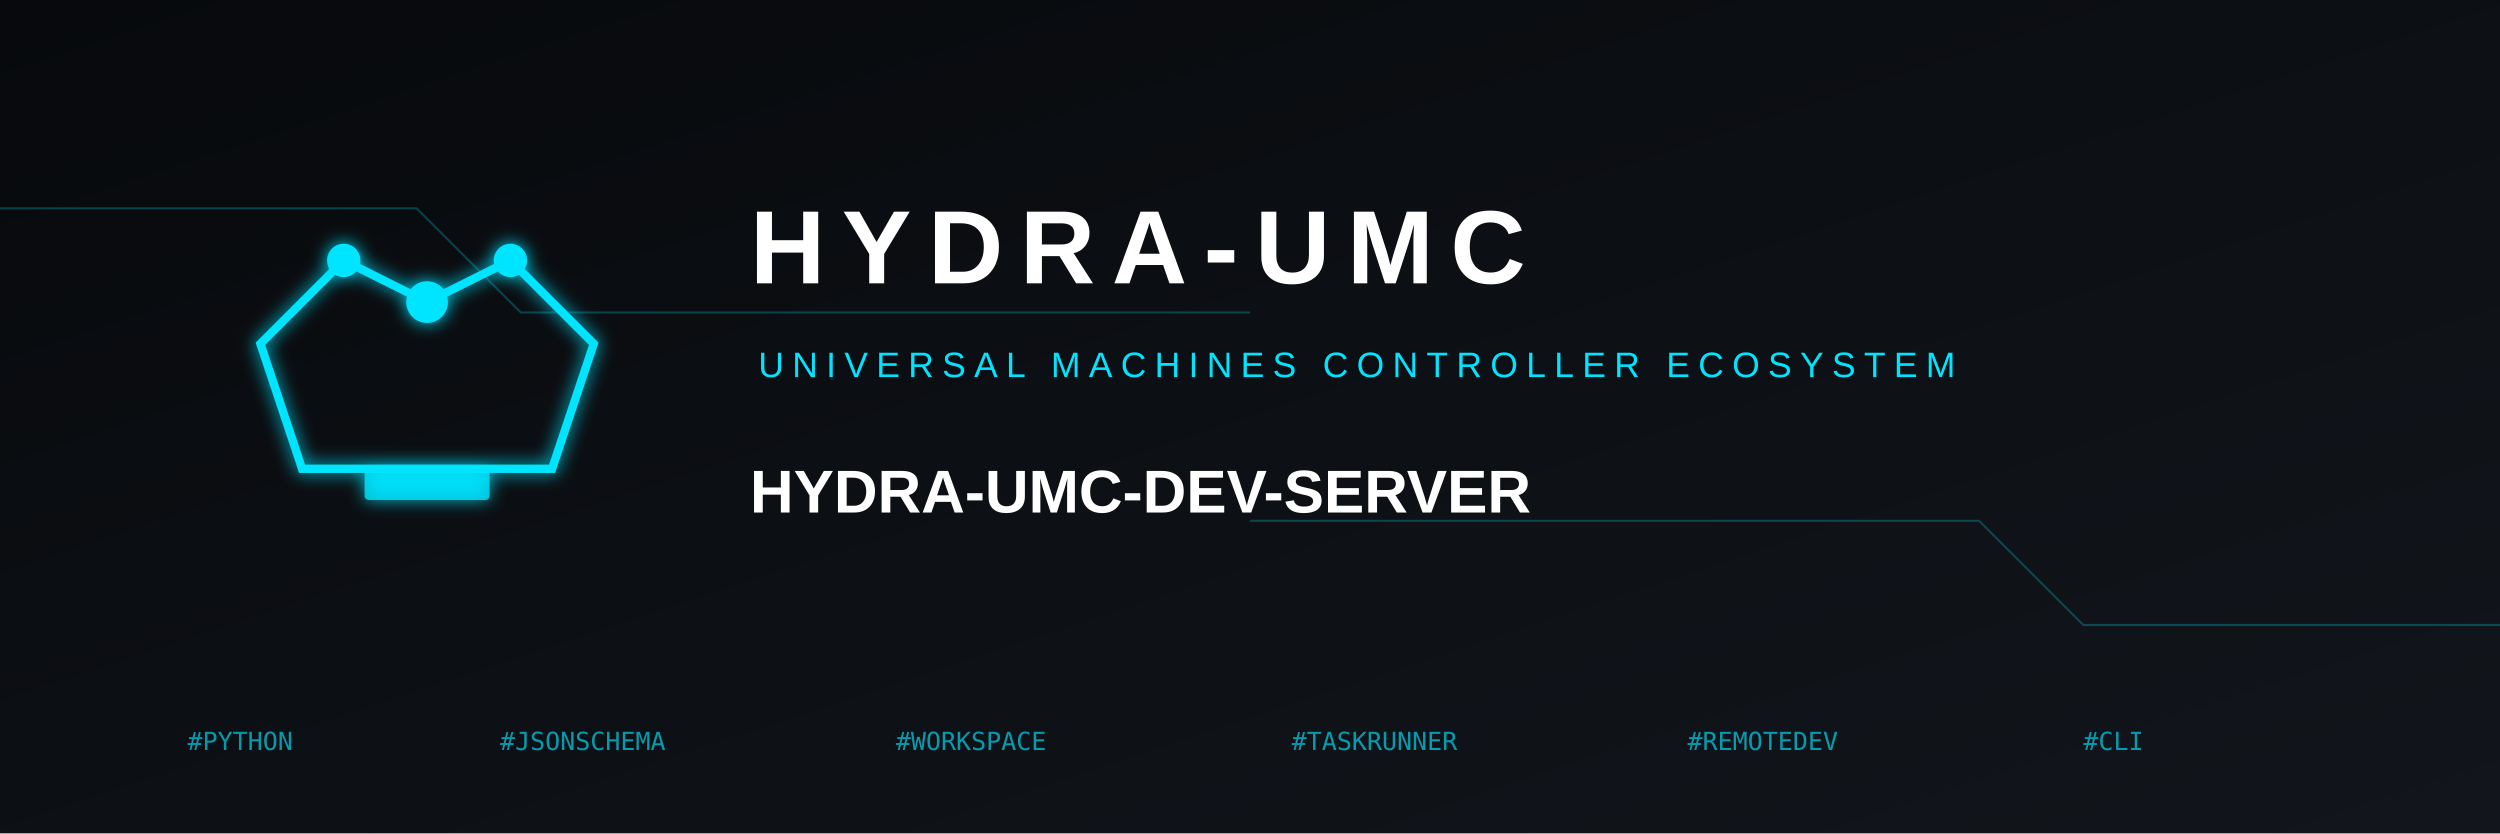
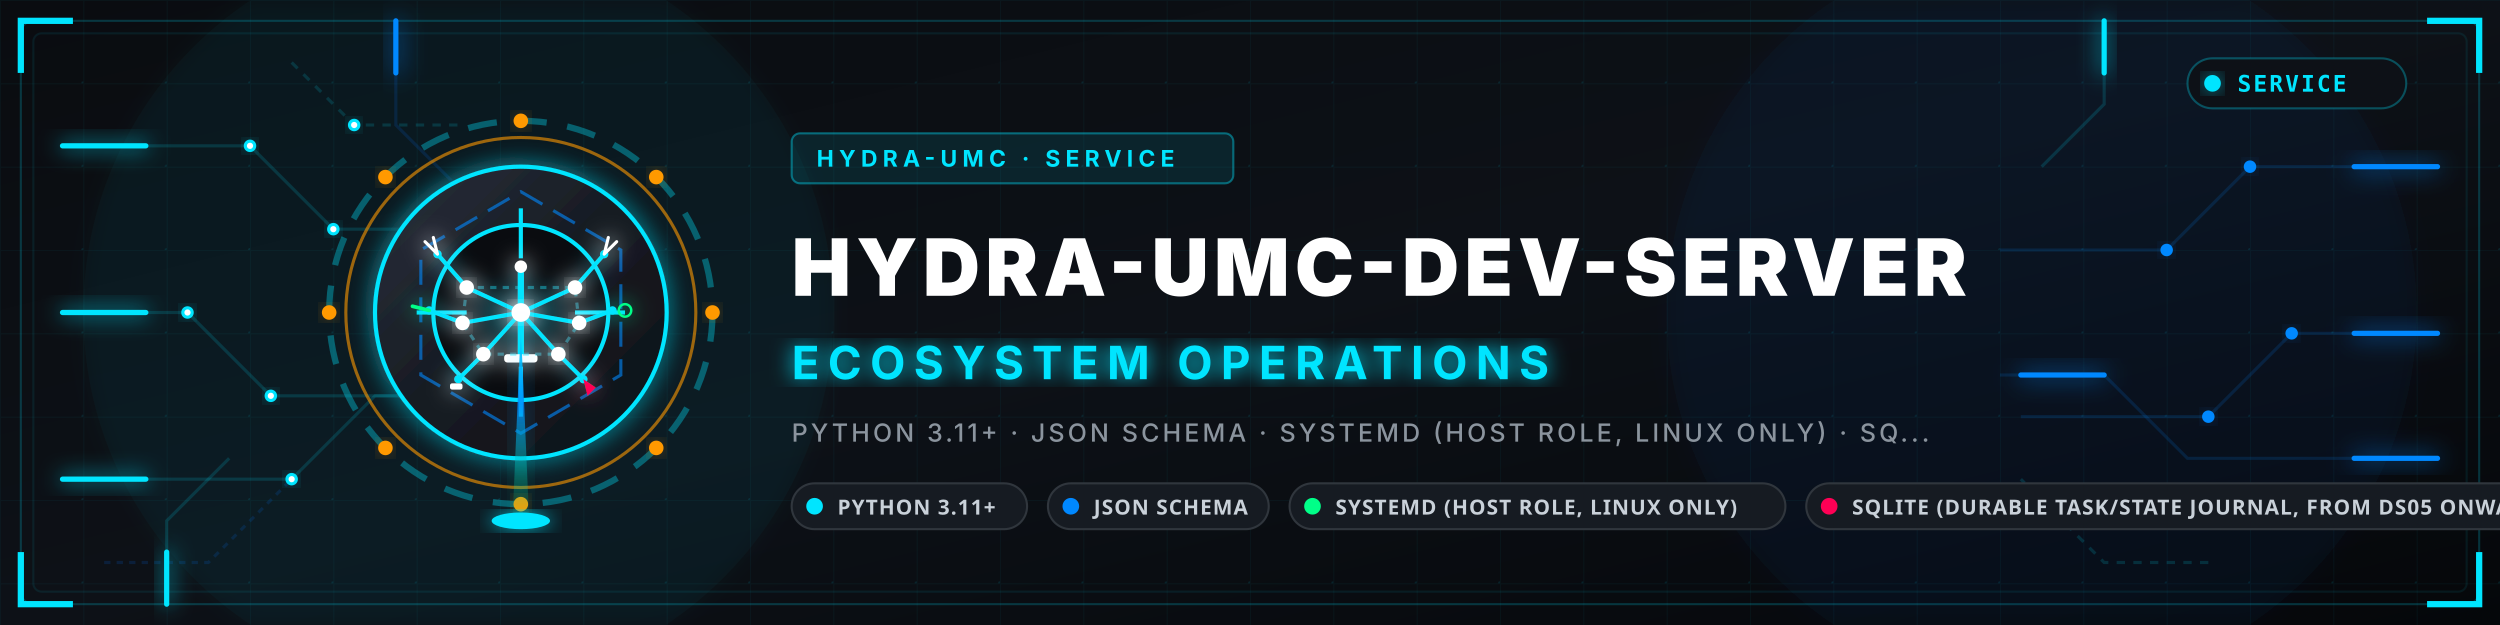
- <svg xmlns="http://www.w3.org/2000/svg" viewBox="0 0 1200 400" role="img" aria-labelledby="title desc">
+ <svg xmlns="http://www.w3.org/2000/svg" viewBox="0 0 1200 300" width="100%" height="100%">
  <defs>
-     <linearGradient id="bg" x1="0%" y1="0%" x2="100%" y2="100%">
-       <stop stop-color="#07090C" />
-       <stop offset="1" stop-color="#12161C" />
-     </linearGradient>
-     <filter id="g">
-       <feGaussianBlur stdDeviation="4" result="b" />
+     <linearGradient id="bgGlow" x1="0%" y1="0%" x2="100%" y2="100%">
+       <stop offset="0%" stop-color="#0A0C10" />
+       <stop offset="50%" stop-color="#0D1117" />
+       <stop offset="100%" stop-color="#05070A" />
+     </linearGradient>
+     <linearGradient id="cyanGlow" x1="0%" y1="0%" x2="100%" y2="0%">
+       <stop offset="0%" stop-color="#00E5FF" stop-opacity="0.8" />
+       <stop offset="100%" stop-color="#0088FF" stop-opacity="0.9" />
+     </linearGradient>
+     <linearGradient id="hydraCyanGlow" x1="0%" y1="0%" x2="100%" y2="100%">
+       <stop offset="0%" stop-color="#00F0FF" />
+       <stop offset="100%" stop-color="#0077FF" />
+     </linearGradient>
+     <linearGradient id="laserBeam" x1="0%" y1="0%" x2="0%" y2="100%">
+       <stop offset="0%" stop-color="#00E5FF" stop-opacity="1" />
+       <stop offset="40%" stop-color="#0088FF" stop-opacity="0.8" />
+       <stop offset="100%" stop-color="#00FF88" stop-opacity="0" />
+     </linearGradient>
+     <linearGradient id="metalGradient" x1="0%" y1="0%" x2="100%" y2="100%">
+       <stop offset="0%" stop-color="#2A303C" />
+       <stop offset="50%" stop-color="#161B22" />
+       <stop offset="100%" stop-color="#0D1117" />
+     </linearGradient>
+     <filter id="glowCyan" x="-20%" y="-20%" width="140%" height="140%">
+       <feGaussianBlur stdDeviation="5" result="blur" />
      <feMerge>
-         <feMergeNode in="b" />
+         <feMergeNode in="blur" />
        <feMergeNode in="SourceGraphic" />
      </feMerge>
    </filter>
+     <filter id="glowBlue" x="-20%" y="-20%" width="140%" height="140%">
+       <feGaussianBlur stdDeviation="6" result="blur" />
+       <feMerge>
+         <feMergeNode in="blur" />
+         <feMergeNode in="SourceGraphic" />
+       </feMerge>
+     </filter>
+     <filter id="glowBeam" x="-30%" y="-30%" width="160%" height="160%">
+       <feGaussianBlur stdDeviation="8" result="blur" />
+       <feMerge>
+         <feMergeNode in="blur" />
+         <feMergeNode in="SourceGraphic" />
+       </feMerge>
+     </filter>
+     <pattern id="cyberGrid" width="40" height="40" patternUnits="userSpaceOnUse">
+       <path d="M 40 0 L 0 0 0 40" fill="none" stroke="#00E5FF" stroke-opacity="0.04" stroke-width="1" />
+       <circle cx="40" cy="40" r="1" fill="#00E5FF" fill-opacity="0.1" />
+     </pattern>
+     <g id="pcbNode">
+       <circle cx="0" cy="0" r="3" fill="#00E5FF" filter="url(#glowCyan)" />
+       <circle cx="0" cy="0" r="1.5" fill="#FFFFFF" />
+     </g>
  </defs>
-   <rect width="1200" height="400" fill="url(#bg)" />
-   <g fill="none" stroke="#00E5FF" stroke-width="1" opacity=".25">
-     <path d="M0 100H200L250 150H600" />
-     <path d="M1200 300H1000L950 250H600" />
-   </g>
-   <g transform="translate(205 185)" filter="url(#g)">
-     <path d="M-60,40 -80,-20 -40,-60 0,-40 40,-60 80,-20 60,40Z" fill="none" stroke="#00E5FF" stroke-width="4" />
-     <circle cy="-40" r="10" fill="#00E5FF" />
-     <circle cx="-40" cy="-60" r="8" fill="#00E5FF" />
-     <circle cx="40" cy="-60" r="8" fill="#00E5FF" />
-     <rect x="-30" y="40" width="60" height="15" rx="2" fill="#00E5FF" opacity=".8" />
-   </g>
-   <text x="360" y="136" font-family="Arial,sans-serif" font-size="50" font-weight="bold" fill="#FFF" letter-spacing="8">HYDRA-UMC</text>
-   <text x="364" y="181" font-family="Arial,sans-serif" font-size="17" fill="#00E5FF" letter-spacing="4">UNIVERSAL MACHINES CONTROLLER ECOSYSTEM</text>
-   <text x="360" y="246" font-family="Arial,sans-serif" font-size="29" font-weight="bold" fill="#FFF">HYDRA-UMC-DEV-SERVER</text>
-   <g font-family="monospace" font-size="12" fill="#00E5FF" opacity=".65">
-     <text x="90" y="360">#PYTHON</text>
-     <text x="240" y="360">#JSONSCHEMA</text>
-     <text x="430" y="360">#WORKSPACE</text>
-     <text x="620" y="360">#TASKRUNNER</text>
-     <text x="810" y="360">#REMOTEDEV</text>
-     <text x="1000" y="360">#CLI</text>
+   <rect width="1200" height="300" fill="url(#bgGlow)" />
+   <rect width="1200" height="300" fill="url(#cyberGrid)" />
+   <circle cx="220" cy="150" r="180" fill="#00E5FF" fill-opacity="0.03" filter="url(#glowCyan)">
+     <animate attributeName="fill-opacity" values="0.02;0.05;0.02" dur="6s" repeatCount="indefinite" />
+   </circle>
+   <circle cx="980" cy="150" r="180" fill="#0077FF" fill-opacity="0.03" filter="url(#glowBlue)">
+     <animate attributeName="fill-opacity" values="0.02;0.05;0.02" dur="6s" repeatCount="indefinite" />
+   </circle>
+   <rect x="10" y="10" width="1180" height="280" fill="none" stroke="#00E5FF" stroke-opacity="0.2" stroke-width="1" rx="6" />
+   <rect x="16" y="16" width="1168" height="268" fill="none" stroke="#00E5FF" stroke-opacity="0.08" stroke-width="1" rx="4" />
+   <path d="M 10 35 L 10 10 L 35 10" fill="none" stroke="#00E5FF" stroke-width="3">
+     <animate attributeName="stroke-opacity" values="0.6;1;0.6" dur="3s" repeatCount="indefinite" />
+   </path>
+   <path d="M 1190 35 L 1190 10 L 1165 10" fill="none" stroke="#00E5FF" stroke-width="3">
+     <animate attributeName="stroke-opacity" values="0.6;1;0.6" dur="3s" repeatCount="indefinite" />
+   </path>
+   <path d="M 10 265 L 10 290 L 35 290" fill="none" stroke="#00E5FF" stroke-width="3">
+     <animate attributeName="stroke-opacity" values="0.6;1;0.6" dur="3s" repeatCount="indefinite" />
+   </path>
+   <path d="M 1190 265 L 1190 290 L 1165 290" fill="none" stroke="#00E5FF" stroke-width="3">
+     <animate attributeName="stroke-opacity" values="0.6;1;0.6" dur="3s" repeatCount="indefinite" />
+   </path>
+   <g stroke="#00E5FF" stroke-opacity="0.15" stroke-width="1.5" fill="none">
+     <path d="M 30 70 L 120 70 L 160 110 L 240 110" />
+     <path d="M 30 150 L 90 150 L 130 190 L 220 190" />
+     <path d="M 30 230 L 140 230 L 180 190 L 210 190" />
+     <path d="M 80 290 L 80 250 L 110 220" />
+     <path d="M 190 10 L 190 60 L 220 90" stroke="#0077FF" stroke-opacity="0.15" />
+     <path d="M 140 30 L 170 60 L 220 60" stroke-dasharray="4,4" />
+     <path d="M 50 270 L 100 270 L 140 230" stroke="#0077FF" stroke-opacity="0.15" stroke-dasharray="3,3" />
+   </g>
+   <g fill="none" stroke-linecap="round" stroke-linejoin="round">
+     <path d="M 30 70 L 120 70 L 160 110 L 240 110" stroke="#00E5FF" stroke-width="2.5" stroke-dasharray="40, 240" filter="url(#glowCyan)">
+       <animate attributeName="stroke-dashoffset" values="280;0" dur="3s" repeatCount="indefinite" />
+     </path>
+     <path d="M 30 150 L 90 150 L 130 190 L 220 190" stroke="#00E5FF" stroke-width="2.5" stroke-dasharray="40, 220" filter="url(#glowCyan)">
+       <animate attributeName="stroke-dashoffset" values="260;0" dur="3.5s" repeatCount="indefinite" />
+     </path>
+     <path d="M 30 230 L 140 230 L 180 190 L 210 190" stroke="#00E5FF" stroke-width="2.5" stroke-dasharray="40, 230" filter="url(#glowCyan)">
+       <animate attributeName="stroke-dashoffset" values="270;0" dur="3.2s" repeatCount="indefinite" />
+     </path>
+     <path d="M 80 290 L 80 250 L 110 220" stroke="#00E5FF" stroke-width="2.5" stroke-dasharray="25, 100" filter="url(#glowCyan)">
+       <animate attributeName="stroke-dashoffset" values="125;0" dur="2.5s" repeatCount="indefinite" />
+     </path>
+     <path d="M 190 10 L 190 60 L 220 90" stroke="#0088FF" stroke-width="2.5" stroke-dasharray="25, 90" filter="url(#glowBlue)">
+       <animate attributeName="stroke-dashoffset" values="115;0" dur="2.8s" repeatCount="indefinite" />
+     </path>
+   </g>
+   <use href="#pcbNode" x="120" y="70" />
+   <use href="#pcbNode" x="160" y="110" />
+   <use href="#pcbNode" x="90" y="150" />
+   <use href="#pcbNode" x="130" y="190" />
+   <use href="#pcbNode" x="140" y="230" />
+   <use href="#pcbNode" x="170" y="60" />
+   <g stroke="#0088FF" stroke-opacity="0.15" stroke-width="1.5" fill="none">
+     <path d="M 1170 80 L 1080 80 L 1040 120 L 960 120" />
+     <path d="M 1170 160 L 1100 160 L 1060 200 L 970 200" />
+     <path d="M 1170 220 L 1050 220 L 1010 180 M 1010 180 L 960 180" />
+     <path d="M 1010 10 L 1010 50 L 980 80" stroke="#00E5FF" stroke-opacity="0.15" />
+     <path d="M 1060 270 L 1010 270 L 970 230" stroke="#00E5FF" stroke-opacity="0.15" stroke-dasharray="4,4" />
+   </g>
+   <g fill="none" stroke-linecap="round" stroke-linejoin="round">
+     <path d="M 1170 80 L 1080 80 L 1040 120 L 960 120" stroke="#0088FF" stroke-width="2.5" stroke-dasharray="40, 230" filter="url(#glowBlue)">
+       <animate attributeName="stroke-dashoffset" values="0;270" dur="3.5s" repeatCount="indefinite" />
+     </path>
+     <path d="M 1170 160 L 1100 160 L 1060 200 L 970 200" stroke="#0088FF" stroke-width="2.5" stroke-dasharray="40, 240" filter="url(#glowBlue)">
+       <animate attributeName="stroke-dashoffset" values="0;280" dur="3.8s" repeatCount="indefinite" />
+     </path>
+     <path d="M 1170 220 L 1050 220 L 1010 180 M 1010 180 L 960 180" stroke="#0088FF" stroke-width="2.5" stroke-dasharray="40, 250" filter="url(#glowBlue)">
+       <animate attributeName="stroke-dashoffset" values="0;290" dur="4s" repeatCount="indefinite" />
+     </path>
+     <path d="M 1010 10 L 1010 50 L 980 80" stroke="#00E5FF" stroke-width="2.5" stroke-dasharray="25, 95" filter="url(#glowCyan)">
+       <animate attributeName="stroke-dashoffset" values="0;120" dur="2.6s" repeatCount="indefinite" />
+     </path>
+   </g>
+   <circle cx="1080" cy="80" r="3" fill="#0088FF" filter="url(#glowBlue)" />
+   <circle cx="1040" cy="120" r="3" fill="#0088FF" filter="url(#glowBlue)" />
+   <circle cx="1100" cy="160" r="3" fill="#0088FF" filter="url(#glowBlue)" />
+   <circle cx="1060" cy="200" r="3" fill="#0088FF" filter="url(#glowBlue)" />
+   <g transform="translate(250, 150)">
+     <g>
+       <circle cx="0" cy="0" r="92" fill="none" stroke="#00E5FF" stroke-opacity="0.35" stroke-width="3" stroke-dasharray="14,10" />
+       <circle cx="0" cy="0" r="84" fill="none" stroke="#FF9900" stroke-opacity="0.6" stroke-width="1.5" />
+       <circle cx="92" cy="0" r="3.5" fill="#FF9900" filter="url(#glowBlue)" />
+       <circle cx="65" cy="65" r="3.5" fill="#FF9900" filter="url(#glowBlue)" />
+       <circle cx="0" cy="92" r="3.5" fill="#FF9900" filter="url(#glowBlue)" />
+       <circle cx="-65" cy="65" r="3.5" fill="#FF9900" filter="url(#glowBlue)" />
+       <circle cx="-92" cy="0" r="3.5" fill="#FF9900" filter="url(#glowBlue)" />
+       <circle cx="-65" cy="-65" r="3.5" fill="#FF9900" filter="url(#glowBlue)" />
+       <circle cx="0" cy="-92" r="3.5" fill="#FF9900" filter="url(#glowBlue)" />
+       <circle cx="65" cy="-65" r="3.5" fill="#FF9900" filter="url(#glowBlue)" />
+       <animateTransform attributeName="transform" type="rotate" from="0 0 0" to="360 0 0" dur="25s" repeatCount="indefinite" />
+     </g>
+     <circle cx="0" cy="0" r="70" fill="url(#metalGradient)" stroke="#00E5FF" stroke-width="2" filter="url(#glowCyan)" />
+     <g>
+       <polygon points="0,-58 48,-30 48,30 0,58 -48,30 -48,-30" fill="none" stroke="#0088FF" stroke-width="1.5" stroke-dasharray="12,6" opacity="0.6" />
+       <animateTransform attributeName="transform" type="rotate" from="360 0 0" to="0 0 0" dur="18s" repeatCount="indefinite" />
+     </g>
+     <circle cx="0" cy="0" r="42" fill="#0A0C10" stroke="#00E5FF" stroke-width="2" />
+     <line x1="-50" y1="0" x2="-26" y2="0" stroke="#00E5FF" stroke-width="2" />
+     <line x1="26" y1="0" x2="50" y2="0" stroke="#00E5FF" stroke-width="2" />
+     <line x1="0" y1="-50" x2="0" y2="-26" stroke="#00E5FF" stroke-width="2" />
+     <line x1="0" y1="26" x2="0" y2="50" stroke="#00E5FF" stroke-width="2" />
+     <g id="hydra8ArmSystem" filter="url(#glowCyan)">
+       <line x1="0" y1="0" x2="0" y2="22" stroke="#00E5FF" stroke-width="3" stroke-linecap="round" />
+       <rect x="-8" y="20" width="16" height="4" rx="1.5" fill="#FFFFFF" />
+       <line x1="0" y1="0" x2="0" y2="-22" stroke="#00E5FF" stroke-width="3" stroke-linecap="round" />
+       <circle cx="0" cy="-22" r="3" fill="#FFFFFF" />
+       <path d="M -26 -12 L -28 5 L -18 20 L 18 20 L 28 5 L 26 -12 Z" fill="none" stroke="#00E5FF" stroke-width="1.5" stroke-dasharray="3,3" opacity="0.4" />
+       <path d="M 0 0 L -26 -12 M 0 0 L -28 5 M 0 0 L -18 20 M 0 0 L 18 20 M 0 0 L 28 5 M 0 0 L 26 -12" stroke="#00E5FF" stroke-width="2" stroke-linecap="round" />
+       <g transform="translate(-26, -12)">
+         <g>
+           <animateTransform attributeName="transform" type="rotate" values="-25;15;-25" dur="3.4s" repeatCount="indefinite" />
+           <line x1="0" y1="0" x2="-14" y2="-16" stroke="#00E5FF" stroke-width="2" stroke-linecap="round" />
+           <circle cx="-14" cy="-16" r="2" fill="#00E5FF" />
+           <g transform="translate(-14, -16)">
+             <animateTransform attributeName="transform" type="rotate" values="30;-20;30" dur="3.4s" repeatCount="indefinite" />
+             <path d="M 0 0 L -6 -6 M 0 0 L -2 -8" stroke="#FFFFFF" stroke-width="1.5" stroke-linecap="round" />
+           </g>
+         </g>
+       </g>
+       <g transform="translate(-28, 5)">
+         <g>
+           <animateTransform attributeName="transform" type="rotate" values="-18;22;-18" dur="4.0s" repeatCount="indefinite" />
+           <line x1="0" y1="0" x2="-16" y2="-6" stroke="#00E5FF" stroke-width="2" stroke-linecap="round" />
+           <circle cx="-16" cy="-6" r="2" fill="#00E5FF" />
+           <g transform="translate(-16, -6)">
+             <animateTransform attributeName="transform" type="rotate" values="-25;25;-25" dur="4.0s" repeatCount="indefinite" />
+             <line x1="0" y1="0" x2="-8" y2="-2" stroke="#00FF88" stroke-width="1.8" stroke-linecap="round" />
+           </g>
+         </g>
+       </g>
+       <g transform="translate(-18, 20)">
+         <g>
+           <animateTransform attributeName="transform" type="rotate" values="-15;20;-15" dur="4.5s" repeatCount="indefinite" />
+           <line x1="0" y1="0" x2="-12" y2="12" stroke="#00E5FF" stroke-width="2" stroke-linecap="round" />
+           <circle cx="-12" cy="12" r="2" fill="#00E5FF" />
+           <g transform="translate(-12, 12)">
+             <animateTransform attributeName="transform" type="rotate" values="20;-15;20" dur="4.5s" repeatCount="indefinite" />
+             <rect x="-4" y="2" width="6" height="3" rx="1" fill="#FFFFFF" />
+           </g>
+         </g>
+       </g>
+       <g transform="translate(18, 20)">
+         <g>
+           <animateTransform attributeName="transform" type="rotate" values="15;-20;15" dur="4.2s" repeatCount="indefinite" />
+           <line x1="0" y1="0" x2="12" y2="12" stroke="#00E5FF" stroke-width="2" stroke-linecap="round" />
+           <circle cx="12" cy="12" r="2" fill="#00E5FF" />
+           <g transform="translate(12, 12)">
+             <animateTransform attributeName="transform" type="rotate" values="-20;15;-20" dur="4.2s" repeatCount="indefinite" />
+             <polygon points="0,0 6,4 2,8" fill="#FF0055" />
+           </g>
+         </g>
+       </g>
+       <g transform="translate(28, 5)">
+         <g>
+           <animateTransform attributeName="transform" type="rotate" values="22;-18;22" dur="3.8s" repeatCount="indefinite" />
+           <line x1="0" y1="0" x2="16" y2="-6" stroke="#00E5FF" stroke-width="2" stroke-linecap="round" />
+           <circle cx="16" cy="-6" r="2" fill="#00E5FF" />
+           <g transform="translate(16, -6)">
+             <animateTransform attributeName="transform" type="rotate" values="20;-20;20" dur="3.8s" repeatCount="indefinite" />
+             <circle cx="6" cy="0" r="3" fill="none" stroke="#00FF88" stroke-width="1.2" />
+           </g>
+         </g>
+       </g>
+       <g transform="translate(26, -12)">
+         <g>
+           <animateTransform attributeName="transform" type="rotate" values="25;-15;25" dur="3.2s" repeatCount="indefinite" />
+           <line x1="0" y1="0" x2="14" y2="-16" stroke="#00E5FF" stroke-width="2" stroke-linecap="round" />
+           <circle cx="14" cy="-16" r="2" fill="#00E5FF" />
+           <g transform="translate(14, -16)">
+             <animateTransform attributeName="transform" type="rotate" values="-30;20;-30" dur="3.2s" repeatCount="indefinite" />
+             <path d="M 0 0 L 6 -6 M 0 0 L 2 -8" stroke="#FFFFFF" stroke-width="1.5" stroke-linecap="round" />
+           </g>
+         </g>
+       </g>
+       <circle cx="0" cy="0" r="4.5" fill="#FFFFFF" filter="url(#glowCyan)" />
+       <circle cx="-26" cy="-12" r="3.5" fill="#FFFFFF" filter="url(#glowCyan)" />
+       <circle cx="-28" cy="5" r="3.5" fill="#FFFFFF" filter="url(#glowCyan)" />
+       <circle cx="-18" cy="20" r="3.5" fill="#FFFFFF" filter="url(#glowCyan)" />
+       <circle cx="18" cy="20" r="3.5" fill="#FFFFFF" filter="url(#glowCyan)" />
+       <circle cx="28" cy="5" r="3.5" fill="#FFFFFF" filter="url(#glowCyan)" />
+       <circle cx="26" cy="-12" r="3.5" fill="#FFFFFF" filter="url(#glowCyan)" />
+     </g>
+   </g>
+   <path d="M 250 157 L 246 250 L 254 250 Z" fill="url(#laserBeam)" filter="url(#glowBeam)">
+     <animate attributeName="opacity" values="0.3;1;0.3" dur="1.2s" repeatCount="indefinite" />
+   </path>
+   <ellipse cx="250" cy="250" rx="14" ry="4" fill="#00E5FF" filter="url(#glowCyan)">
+     <animate attributeName="rx" values="10;18;10" dur="1.2s" repeatCount="indefinite" />
+     <animate attributeName="opacity" values="0.4;1;0.4" dur="1.2s" repeatCount="indefinite" />
+   </ellipse>
+   <g transform="translate(380, 0)">
+     <g transform="translate(0, 82)">
+       <rect x="0" y="-18" width="212" height="24" rx="4" fill="#00E5FF" fill-opacity="0.1" stroke="#00E5FF" stroke-opacity="0.4" stroke-width="1">
+         <animate attributeName="stroke-opacity" values="0.3;0.8;0.3" dur="4s" repeatCount="indefinite" />
+       </rect>
+       <text x="12" y="-2" font-family="'Inter', 'Segoe UI', 'Roboto', sans-serif" font-weight="700" font-size="11" fill="#00E5FF" letter-spacing="2.5">HYDRA-UMC · SERVICE</text>
+     </g>
+     <text x="0" y="142" font-family="'Inter', 'Segoe UI', 'Roboto', sans-serif" font-weight="900" font-size="38" fill="#FFFFFF" letter-spacing="2.5">HYDRA-UMC-DEV-SERVER</text>
+     <text x="0" y="182" font-family="'Inter', 'Segoe UI', 'Roboto', sans-serif" font-weight="700" font-size="22" fill="#00E5FF" letter-spacing="4" filter="url(#glowCyan)">ECOSYSTEM OPERATIONS</text>
+     <text x="0" y="212" font-family="'Inter', 'Segoe UI', 'Roboto', sans-serif" font-weight="500" font-size="12" fill="#8B949E" letter-spacing="1.5">PYTHON 3.11+ · JSON SCHEMA · SYSTEMD (HOST ROLE, LINUX ONLY) · SQ...</text>
+     <g transform="translate(0, 232)">
+       <rect x="0" y="0" width="113" height="22" rx="11" fill="#161B22" stroke="#30363D" stroke-width="1" />
+       <circle cx="11" cy="11" r="4" fill="#00E5FF">
+         <animate attributeName="opacity" values="0.5;1;0.5" dur="2.0s" repeatCount="indefinite" />
+       </circle>
+       <text x="22" y="15" font-family="sans-serif" font-weight="600" font-size="10" fill="#C9D1D9" letter-spacing="0.5">PYTHON 3.11+</text>
+       <rect x="123" y="0" width="106" height="22" rx="11" fill="#161B22" stroke="#30363D" stroke-width="1" />
+       <circle cx="134" cy="11" r="4" fill="#0088FF">
+         <animate attributeName="opacity" values="0.5;1;0.5" dur="2.2s" repeatCount="indefinite" />
+       </circle>
+       <text x="145" y="15" font-family="sans-serif" font-weight="600" font-size="10" fill="#C9D1D9" letter-spacing="0.5">JSON SCHEMA</text>
+       <rect x="239" y="0" width="238" height="22" rx="11" fill="#161B22" stroke="#30363D" stroke-width="1" />
+       <circle cx="250" cy="11" r="4" fill="#00FF88">
+         <animate attributeName="opacity" values="0.5;1;0.5" dur="2.4s" repeatCount="indefinite" />
+       </circle>
+       <text x="261" y="15" font-family="sans-serif" font-weight="600" font-size="10" fill="#C9D1D9" letter-spacing="0.5">SYSTEMD (HOST ROLE, LINUX ONLY)</text>
+       <rect x="487" y="0" width="383" height="22" rx="11" fill="#161B22" stroke="#30363D" stroke-width="1" />
+       <circle cx="498" cy="11" r="4" fill="#FF0055">
+         <animate attributeName="opacity" values="0.5;1;0.5" dur="2.6s" repeatCount="indefinite" />
+       </circle>
+       <text x="509" y="15" font-family="sans-serif" font-weight="600" font-size="10" fill="#C9D1D9" letter-spacing="0.5">SQLITE (DURABLE TASK/STATE JOURNAL, FROM DS05 ONWARD)</text>
+     </g>
+   </g>
+   <g transform="translate(1060, 42)">
+     <rect x="-10" y="-14" width="105" height="24" rx="12" fill="#0D1117" stroke="#00E5FF" stroke-opacity="0.3" stroke-width="1" />
+     <circle cx="2" cy="-2" r="4" fill="#00E5FF" filter="url(#glowCyan)">
+       <animate attributeName="opacity" values="0.3;1;0.3" dur="1.5s" repeatCount="indefinite" />
+     </circle>
+     <text x="14" y="2" font-family="monospace" font-weight="700" font-size="11" fill="#00E5FF" letter-spacing="1">SERVICE</text>
  </g>
</svg>
